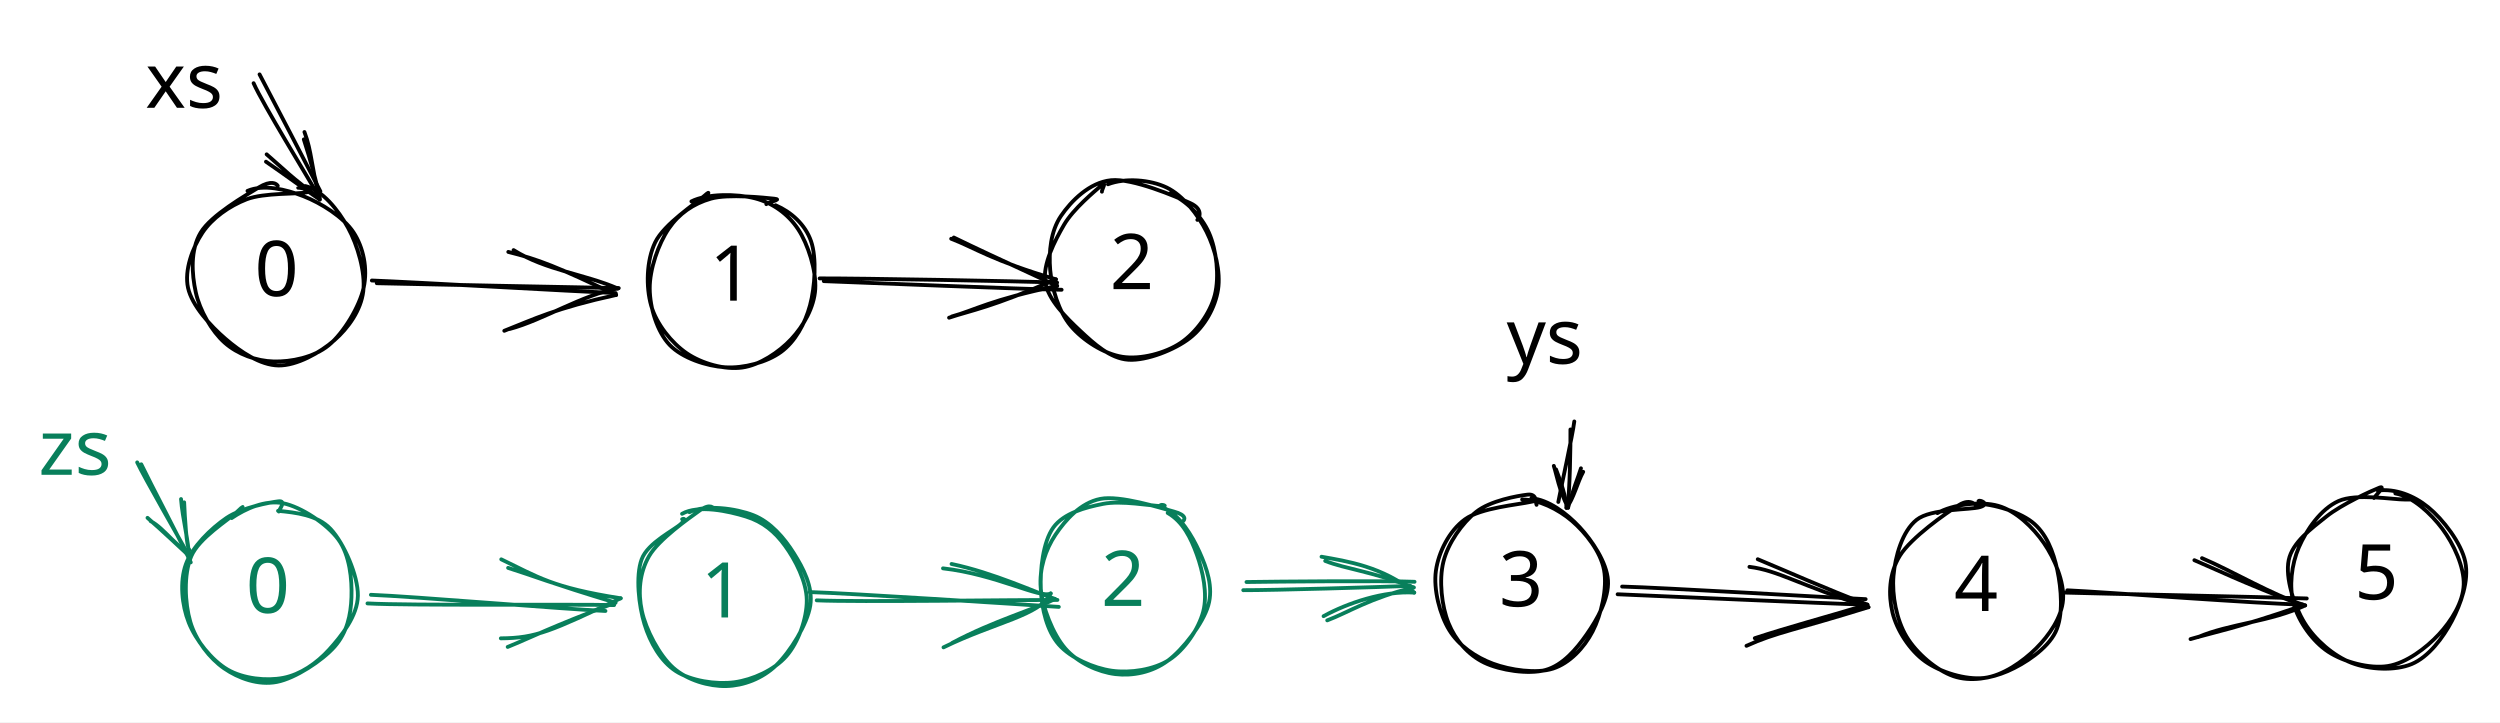
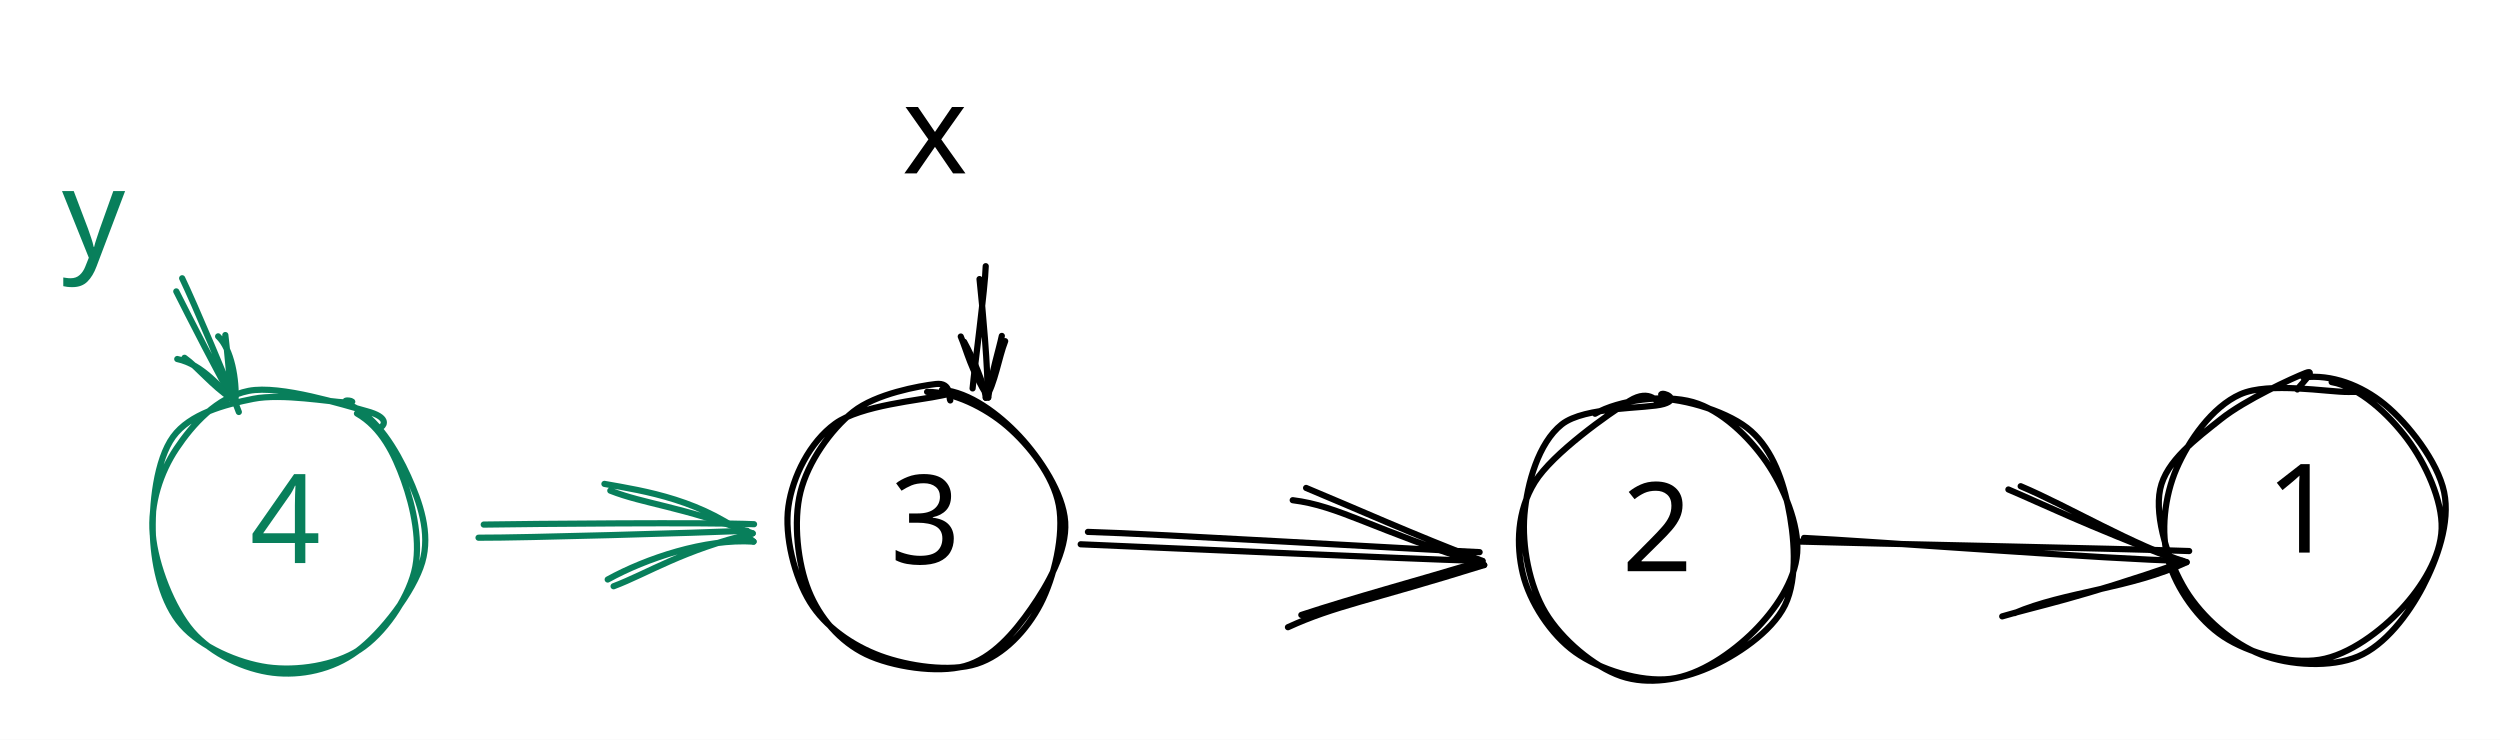
- <svg xmlns="http://www.w3.org/2000/svg" version="1.1" viewBox="0 0 649.392 187.617" width="649.392" height="187.617">
+ <svg xmlns="http://www.w3.org/2000/svg" version="1.1" viewBox="0 0 403.724 119.461" width="403.724" height="119.461">
  <defs>
    <style>
      @font-face {
        font-family: "Virgil";
        src: url("https://excalidraw.com/Virgil.woff2");
      }
      @font-face {
        font-family: "Cascadia";
        src: url("https://excalidraw.com/Cascadia.woff2");
      }
    </style>
  </defs>
-   <rect x="0" y="0" width="649.392" height="187.617" fill="#ffffff" />
-   <g stroke-linecap="round" transform="translate(49.83984 48.67578) rotate(0 22.05273 22.72266)">
-     <path d="M14.45 0.91 C18.58 -0.88, 24.38 0.49, 28.96 2.28 C33.55 4.07, 39.36 7.69, 41.97 11.65 C44.58 15.61, 45.7 21.13, 44.63 26.02 C43.56 30.91, 39.44 37.8, 35.55 41 C31.65 44.2, 25.78 45.33, 21.27 45.22 C16.77 45.11, 11.9 43.35, 8.52 40.35 C5.15 37.35, 2.05 32, 1.01 27.23 C-0.03 22.47, -0.44 16.29, 2.28 11.75 C4.99 7.22, 13.97 2.07, 17.31 0.05 C20.64 -1.98, 21.98 -0.97, 22.31 -0.41 M29.5 -0.34 C33.84 0.66, 38.03 5.87, 40.53 10.42 C43.04 14.97, 45.11 22.1, 44.52 26.99 C43.93 31.87, 40.66 36.52, 36.98 39.73 C33.31 42.94, 27.2 46.33, 22.5 46.26 C17.79 46.2, 12.64 42.71, 8.73 39.34 C4.81 35.98, 0 30.67, -1 26.08 C-2 21.49, 0.19 15.63, 2.73 11.8 C5.27 7.97, 9.72 4.84, 14.23 3.09 C18.74 1.34, 27.55 1.79, 29.78 1.29 C32.02 0.8, 27.7 -0.04, 27.62 0.1" stroke="#000000" stroke-width="1" fill="none" />
+   <rect x="0" y="0" width="403.724" height="119.461" fill="#ffffff" />
+   <g stroke-linecap="round" transform="translate(127.4482 62.81641) rotate(0 22.05273 22.72266)">
+     <path d="M22.27 0.47 C26.47 0.43, 31.65 2.97, 35.2 6.02 C38.74 9.07, 42.64 13.98, 43.54 18.76 C44.44 23.55, 42.79 30.45, 40.58 34.72 C38.37 38.99, 34.6 42.98, 30.29 44.38 C25.97 45.78, 19.19 44.77, 14.7 43.11 C10.21 41.45, 5.82 38.43, 3.35 34.4 C0.87 30.38, -0.81 23.76, -0.13 18.97 C0.54 14.17, 3.31 8.59, 7.42 5.61 C11.53 2.62, 21.29 1.8, 24.53 1.07 C27.78 0.35, 26.9 0.87, 26.86 1.25 M24.67 0.14 C29.08 0.49, 33.86 4.06, 37.18 7.62 C40.49 11.17, 44.26 16.84, 44.57 21.48 C44.88 26.13, 41.75 31.62, 39.04 35.49 C36.34 39.37, 32.79 43.52, 28.35 44.75 C23.91 45.97, 16.6 44.85, 12.4 42.83 C8.2 40.8, 4.91 36.95, 3.15 32.58 C1.38 28.22, 0.62 21.43, 1.82 16.62 C3.02 11.8, 6.69 6.58, 10.33 3.68 C13.98 0.77, 21.06 -0.5, 23.67 -0.8 C26.29 -1.11, 25.73 1.44, 26.01 1.85" stroke="#000000" stroke-width="1" fill="none" />
  </g>
-   <g transform="translate(54.83984 58.89844) rotate(0 17 12.5)">
-     <text x="17" y="18" font-family="Virgil, Segoe UI Emoji" font-size="20px" fill="#000000" text-anchor="middle" style="white-space: pre;" direction="ltr">0</text>
+   <g transform="translate(132.4482 73.03906) rotate(0 17 12.5)">
+     <text x="17" y="18" font-family="Virgil, Segoe UI Emoji" font-size="20px" fill="#000000" text-anchor="middle" style="white-space: pre;" direction="ltr">3</text>
  </g>
-   <g stroke-linecap="round" transform="translate(168.0098 49.875) rotate(0 22.05273 22.72266)">
-     <path d="M11.59 2.44 C15.63 0.37, 23.48 0.44, 28.1 1.64 C32.71 2.83, 36.67 5.69, 39.28 9.62 C41.89 13.54, 44.05 20.45, 43.76 25.21 C43.47 29.98, 40.7 34.8, 37.53 38.2 C34.36 41.6, 29.27 44.99, 24.75 45.6 C20.22 46.22, 14.32 44.57, 10.38 41.89 C6.45 39.2, 2.5 34.3, 1.13 29.49 C-0.24 24.69, -0.12 17.82, 2.18 13.07 C4.48 8.32, 12.78 2.9, 14.95 0.99 C17.12 -0.93, 15.29 1.25, 15.19 1.58 M33.45 3.44 C37.5 5.17, 41.18 8.46, 42.67 12.8 C44.16 17.14, 43.69 24.66, 42.39 29.46 C41.09 34.25, 38.52 38.88, 34.85 41.56 C31.17 44.24, 25.17 45.84, 20.35 45.53 C15.53 45.23, 9.21 43.14, 5.94 39.73 C2.68 36.32, 0.8 30.12, 0.76 25.09 C0.72 20.06, 3.04 13.43, 5.69 9.53 C8.33 5.64, 12.07 3.03, 16.64 1.73 C21.22 0.43, 30.72 1.5, 33.13 1.74 C35.53 1.98, 31.23 2.59, 31.05 3.16" stroke="#000000" stroke-width="1" fill="none" />
+   <g stroke-linecap="round" transform="translate(245.6182 64.01562) rotate(0 22.05273 22.72266)">
+     <path d="M11.97 2.8 C15.85 0.56, 23.15 -0.39, 27.76 0.91 C32.37 2.21, 36.82 6.53, 39.63 10.59 C42.43 14.65, 44.95 20.71, 44.61 25.27 C44.27 29.83, 41.01 34.56, 37.6 37.95 C34.18 41.35, 28.91 45.06, 24.1 45.62 C19.3 46.17, 12.74 44.14, 8.77 41.3 C4.8 38.47, 1.39 33.19, 0.3 28.62 C-0.79 24.04, -0.65 18.5, 2.23 13.85 C5.1 9.2, 14.18 2.8, 17.54 0.72 C20.9 -1.36, 22.27 1.11, 22.38 1.38 M20.75 0.38 C25.34 0.02, 32.78 2.2, 36.5 5.06 C40.23 7.93, 42.09 12.8, 43.11 17.57 C44.13 22.35, 44.78 29.33, 42.64 33.71 C40.49 38.09, 34.65 41.93, 30.24 43.84 C25.83 45.75, 20.56 46.66, 16.18 45.17 C11.8 43.68, 6.55 39.24, 3.95 34.89 C1.35 30.54, 0.13 24.15, 0.56 19.09 C1 14.03, 2.83 7.51, 6.58 4.53 C10.33 1.55, 20.4 2.04, 23.08 1.22 C25.75 0.41, 22.94 -0.75, 22.65 -0.33" stroke="#000000" stroke-width="1" fill="none" />
  </g>
-   <g transform="translate(173.0098 60.09766) rotate(0 17 12.5)">
+   <g transform="translate(250.6182 74.23828) rotate(0 17 12.5)">
+     <text x="17" y="18" font-family="Virgil, Segoe UI Emoji" font-size="20px" fill="#000000" text-anchor="middle" style="white-space: pre;" direction="ltr">2</text>
+   </g>
+   <g stroke-linecap="round" transform="translate(349.6182 61.01562) rotate(0 22.05273 22.72266)">
+     <path d="M26.92 0.69 C31.41 1.46, 36.16 5.92, 39.12 9.87 C42.08 13.82, 44.83 19.8, 44.68 24.38 C44.52 28.95, 41.49 33.79, 38.2 37.32 C34.92 40.84, 29.75 44.78, 24.96 45.53 C20.18 46.28, 13.55 44.48, 9.48 41.81 C5.41 39.13, 1.8 34, 0.54 29.47 C-0.73 24.95, -0.07 19.13, 1.87 14.66 C3.81 10.19, 7.55 4.72, 12.17 2.66 C16.79 0.59, 26.32 2.32, 29.6 2.28 C32.89 2.24, 32.03 2.22, 31.89 2.41 M22.35 -0.07 C26.9 -0.62, 31.67 1.18, 35.46 4.27 C39.25 7.36, 44.06 13.54, 45.08 18.45 C46.11 23.37, 43.94 29.35, 41.63 33.77 C39.31 38.2, 35.53 43.18, 31.18 45 C26.84 46.82, 20.19 46.48, 15.55 44.7 C10.91 42.91, 6.05 38.73, 3.33 34.28 C0.61 29.83, -1.73 22.61, -0.78 18 C0.17 13.4, 5.11 9.8, 9.03 6.67 C12.95 3.54, 20.67 0.01, 22.73 -0.79 C24.78 -1.59, 21.48 1.53, 21.38 1.88" stroke="#000000" stroke-width="1" fill="none" />
+   </g>
+   <g transform="translate(354.6182 71.23828) rotate(0 17 12.5)">
    <text x="17" y="18" font-family="Virgil, Segoe UI Emoji" font-size="20px" fill="#000000" text-anchor="middle" style="white-space: pre;" direction="ltr">1</text>
  </g>
-   <g stroke-linecap="round" transform="translate(272.0098 46.875) rotate(0 22.05273 22.72266)">
-     <path d="M31.87 3.38 C36.04 5.15, 40.09 9.21, 42.03 13.6 C43.98 17.99, 44.77 24.98, 43.55 29.75 C42.32 34.51, 38.67 39.51, 34.67 42.19 C30.68 44.87, 24.31 46.55, 19.55 45.81 C14.79 45.08, 9.24 41.52, 6.11 37.77 C2.98 34.02, 1.22 28.05, 0.79 23.3 C0.37 18.54, 0.94 13.13, 3.57 9.24 C6.21 5.35, 10.99 0.5, 16.59 -0.06 C22.19 -0.62, 33.44 4.18, 37.18 5.89 C40.91 7.61, 39.29 10.01, 39.01 10.24 M15.79 0.99 C20.23 -0.73, 26.78 -0.22, 31.05 1.84 C35.32 3.89, 39.18 8.92, 41.4 13.34 C43.62 17.77, 45.11 23.77, 44.38 28.36 C43.66 32.96, 40.95 37.9, 37.06 40.94 C33.18 43.97, 25.84 46.88, 21.09 46.57 C16.34 46.25, 12.16 42.4, 8.56 39.03 C4.97 35.67, 0.2 30.96, -0.5 26.38 C-1.2 21.8, 1.94 15.73, 4.36 11.55 C6.78 7.38, 12.39 2.77, 14.04 1.33 C15.68 -0.1, 14.13 2.46, 14.22 2.92" stroke="#000000" stroke-width="1" fill="none" />
-   </g>
-   <g transform="translate(277.0098 57.09766) rotate(0 17 12.5)">
-     <text x="17" y="18" font-family="Virgil, Segoe UI Emoji" font-size="20px" fill="#000000" text-anchor="middle" style="white-space: pre;" direction="ltr">2</text>
-   </g>
  <g stroke-linecap="round">
-     <g transform="translate(97.52344 72.90625) rotate(0 31.13275 1.59859)">
-       <path d="M0.35 0.66 C10.74 0.91, 52.62 1.75, 63.2 1.93 M-0.93 -0.04 C9.26 0.34, 51.66 2.77, 62.41 3.23" stroke="#000000" stroke-width="1" fill="none" />
-     </g>
-     <g transform="translate(97.52344 72.90625) rotate(0 31.13275 1.59859)">
-       <path d="M34.83 12.56 C43.56 10.24, 53.89 3.59, 62.96 2.03 M33.47 13.02 C41.15 10.01, 46.67 7.17, 62.52 3.71" stroke="#000000" stroke-width="1" fill="none" />
-     </g>
-     <g transform="translate(97.52344 72.90625) rotate(0 31.13275 1.59859)">
-       <path d="M35.88 -7.94 C44.29 -2.67, 54.24 -1.75, 62.96 2.03 M34.51 -7.47 C42.14 -5.59, 47.41 -3.55, 62.52 3.71" stroke="#000000" stroke-width="1" fill="none" />
-     </g>
-   </g>
-   <g stroke-linecap="round">
-     <g transform="translate(213.2891 72.37695) rotate(0 31.04111 1.415175)">
-       <path d="M0.7 0.65 C11.28 1.03, 52.11 2.74, 62.47 2.89 M-0.39 -0.06 C10.08 -0.09, 50.89 0.62, 61.3 1.03" stroke="#000000" stroke-width="1" fill="none" />
-     </g>
-     <g transform="translate(213.2891 72.37695) rotate(0 31.04111 1.415175)">
-       <path d="M33.93 9.84 C39.88 8.22, 43.86 5.52, 61.32 1.89 M33.24 10.15 C39.07 8.2, 44.06 7.57, 60.99 0.18" stroke="#000000" stroke-width="1" fill="none" />
-     </g>
-     <g transform="translate(213.2891 72.37695) rotate(0 31.04111 1.415175)">
-       <path d="M34.47 -10.68 C40.4 -7.79, 44.26 -6.01, 61.32 1.89 M33.79 -10.36 C39.64 -8.16, 44.51 -4.64, 60.99 0.18" stroke="#000000" stroke-width="1" fill="none" />
-     </g>
-   </g>
-   <g stroke-linecap="round" transform="translate(373.1162 129.2852) rotate(0 22.05273 22.72266)">
-     <path d="M22.27 0.47 C26.47 0.43, 31.65 2.97, 35.2 6.02 C38.74 9.07, 42.64 13.98, 43.54 18.76 C44.44 23.55, 42.79 30.45, 40.58 34.72 C38.37 38.99, 34.6 42.98, 30.29 44.38 C25.97 45.78, 19.19 44.77, 14.7 43.11 C10.21 41.45, 5.82 38.43, 3.35 34.4 C0.87 30.38, -0.81 23.76, -0.13 18.97 C0.54 14.17, 3.31 8.59, 7.42 5.61 C11.53 2.62, 21.29 1.8, 24.53 1.07 C27.78 0.35, 26.9 0.87, 26.86 1.25 M24.67 0.14 C29.08 0.49, 33.86 4.06, 37.18 7.62 C40.49 11.17, 44.26 16.84, 44.57 21.48 C44.88 26.13, 41.75 31.62, 39.04 35.49 C36.34 39.37, 32.79 43.52, 28.35 44.75 C23.91 45.97, 16.6 44.85, 12.4 42.83 C8.2 40.8, 4.91 36.95, 3.15 32.58 C1.38 28.22, 0.62 21.43, 1.82 16.62 C3.02 11.8, 6.69 6.58, 10.33 3.68 C13.98 0.77, 21.06 -0.5, 23.67 -0.8 C26.29 -1.11, 25.73 1.44, 26.01 1.85" stroke="#000000" stroke-width="1" fill="none" />
-   </g>
-   <g transform="translate(378.1162 139.5078) rotate(0 17 12.5)">
-     <text x="17" y="18" font-family="Virgil, Segoe UI Emoji" font-size="20px" fill="#000000" text-anchor="middle" style="white-space: pre;" direction="ltr">3</text>
-   </g>
-   <g stroke-linecap="round" transform="translate(491.2861 130.4844) rotate(0 22.05273 22.72266)">
-     <path d="M11.97 2.8 C15.85 0.56, 23.15 -0.39, 27.76 0.91 C32.37 2.21, 36.82 6.53, 39.63 10.59 C42.43 14.65, 44.95 20.71, 44.61 25.27 C44.27 29.83, 41.01 34.56, 37.6 37.95 C34.18 41.35, 28.91 45.06, 24.1 45.62 C19.3 46.17, 12.74 44.14, 8.77 41.3 C4.8 38.47, 1.39 33.19, 0.3 28.62 C-0.79 24.04, -0.65 18.5, 2.23 13.85 C5.1 9.2, 14.18 2.8, 17.54 0.72 C20.9 -1.36, 22.27 1.11, 22.38 1.38 M20.75 0.38 C25.34 0.02, 32.78 2.2, 36.5 5.06 C40.23 7.93, 42.09 12.8, 43.11 17.57 C44.13 22.35, 44.78 29.33, 42.64 33.71 C40.49 38.09, 34.65 41.93, 30.24 43.84 C25.83 45.75, 20.56 46.66, 16.18 45.17 C11.8 43.68, 6.55 39.24, 3.95 34.89 C1.35 30.54, 0.13 24.15, 0.56 19.09 C1 14.03, 2.83 7.51, 6.58 4.53 C10.33 1.55, 20.4 2.04, 23.08 1.22 C25.75 0.41, 22.94 -0.75, 22.65 -0.33" stroke="#000000" stroke-width="1" fill="none" />
-   </g>
-   <g transform="translate(496.2861 140.707) rotate(0 17 12.5)">
-     <text x="17" y="18" font-family="Virgil, Segoe UI Emoji" font-size="20px" fill="#000000" text-anchor="middle" style="white-space: pre;" direction="ltr">4</text>
-   </g>
-   <g stroke-linecap="round" transform="translate(595.2861 127.4844) rotate(0 22.05273 22.72266)">
-     <path d="M26.92 0.69 C31.41 1.46, 36.16 5.92, 39.12 9.87 C42.08 13.82, 44.83 19.8, 44.68 24.38 C44.52 28.95, 41.49 33.79, 38.2 37.32 C34.92 40.84, 29.75 44.78, 24.96 45.53 C20.18 46.28, 13.55 44.48, 9.48 41.81 C5.41 39.13, 1.8 34, 0.54 29.47 C-0.73 24.95, -0.07 19.13, 1.87 14.66 C3.81 10.19, 7.55 4.72, 12.17 2.66 C16.79 0.59, 26.32 2.32, 29.6 2.28 C32.89 2.24, 32.03 2.22, 31.89 2.41 M22.35 -0.07 C26.9 -0.62, 31.67 1.18, 35.46 4.27 C39.25 7.36, 44.06 13.54, 45.08 18.45 C46.11 23.37, 43.94 29.35, 41.63 33.77 C39.31 38.2, 35.53 43.18, 31.18 45 C26.84 46.82, 20.19 46.48, 15.55 44.7 C10.91 42.91, 6.05 38.73, 3.33 34.28 C0.61 29.83, -1.73 22.61, -0.78 18 C0.17 13.4, 5.11 9.8, 9.03 6.67 C12.95 3.54, 20.67 0.01, 22.73 -0.79 C24.78 -1.59, 21.48 1.53, 21.38 1.88" stroke="#000000" stroke-width="1" fill="none" />
-   </g>
-   <g transform="translate(600.2861 137.707) rotate(0 17 12.5)">
-     <text x="17" y="18" font-family="Virgil, Segoe UI Emoji" font-size="20px" fill="#000000" text-anchor="middle" style="white-space: pre;" direction="ltr">5</text>
-   </g>
-   <g stroke-linecap="round">
-     <g transform="translate(420.7998 153.5156) rotate(0 31.59923 1.18366)">
+     <g transform="translate(175.1318 87.04688) rotate(0 31.59923 1.18366)">
      <path d="M0.56 -1.15 C11.36 -0.86, 53.4 1.65, 63.81 2.12 M-0.61 0.85 C10.21 1.29, 52.86 3.24, 63.34 3.52" stroke="#000000" stroke-width="1" fill="none" />
    </g>
-     <g transform="translate(420.7998 153.5156) rotate(0 31.59923 1.18366)">
+     <g transform="translate(175.1318 87.04688) rotate(0 31.59923 1.18366)">
      <path d="M32.86 14.24 C40.45 10.76, 45.78 10.06, 64.55 4.2 M35.02 12.26 C43.85 9.36, 52.85 6.97, 64.28 3.54" stroke="#000000" stroke-width="1" fill="none" />
    </g>
-     <g transform="translate(420.7998 153.5156) rotate(0 31.59923 1.18366)">
+     <g transform="translate(175.1318 87.04688) rotate(0 31.59923 1.18366)">
      <path d="M33.63 -6.27 C41.13 -5.34, 46.29 -1.63, 64.55 4.2 M35.79 -8.25 C44.18 -4.77, 52.94 -0.79, 64.28 3.54" stroke="#000000" stroke-width="1" fill="none" />
    </g>
  </g>
  <g stroke-linecap="round">
-     <g transform="translate(536.5654 152.9863) rotate(0 30.73871 2.202363)">
+     <g transform="translate(290.8975 86.51758) rotate(0 30.73871 2.202363)">
      <path d="M-1.15 0.92 C9.22 1.23, 52.08 2.08, 62.63 2.47 M0.44 0.35 C10.6 0.83, 50.85 3.89, 61.55 4.05" stroke="#000000" stroke-width="1" fill="none" />
    </g>
-     <g transform="translate(536.5654 152.9863) rotate(0 30.73871 2.202363)">
+     <g transform="translate(290.8975 86.51758) rotate(0 30.73871 2.202363)">
      <path d="M34.42 12.5 C42.48 9.03, 53.25 8.54, 62.22 4.27 M32.44 13.02 C38.21 11.31, 44.41 10.24, 61.57 4.29" stroke="#000000" stroke-width="1" fill="none" />
    </g>
-     <g transform="translate(536.5654 152.9863) rotate(0 30.73871 2.202363)">
+     <g transform="translate(290.8975 86.51758) rotate(0 30.73871 2.202363)">
      <path d="M35.42 -8 C43.25 -4.69, 53.68 1.6, 62.22 4.27 M33.44 -7.47 C39.08 -5.08, 45.08 -2.04, 61.57 4.29" stroke="#000000" stroke-width="1" fill="none" />
    </g>
  </g>
-   <g stroke-linecap="round" transform="translate(47.57324 130.9727) rotate(0 22.05273 22.72266)">
-     <path d="M12.6 3.6 C16.19 1.16, 21.36 -1.18, 25.98 -0.25 C30.6 0.68, 37.37 5.1, 40.32 9.17 C43.28 13.24, 43.89 19.53, 43.72 24.17 C43.56 28.81, 42.57 33.33, 39.34 37 C36.11 40.66, 29.13 45.22, 24.35 46.16 C19.57 47.1, 14.39 45.24, 10.64 42.64 C6.89 40.04, 3.28 35.4, 1.86 30.55 C0.44 25.69, 0.1 18.26, 2.11 13.51 C4.13 8.75, 11.73 4.1, 13.94 2.03 C16.16 -0.04, 15.23 0.86, 15.39 1.08 M24.65 1.72 C29.24 2.16, 34.86 2.77, 38.31 6.44 C41.77 10.12, 45.45 18.53, 45.39 23.75 C45.32 28.97, 41.14 34.21, 37.92 37.77 C34.7 41.32, 30.45 44.24, 26.05 45.1 C21.65 45.96, 15.61 45.33, 11.52 42.94 C7.42 40.54, 3.25 35.29, 1.45 30.73 C-0.35 26.18, -0.93 20.11, 0.71 15.59 C2.34 11.06, 7.25 6.29, 11.25 3.57 C15.26 0.85, 22.47 -0.47, 24.74 -0.75 C27 -1.02, 24.88 1.41, 24.85 1.9" stroke="#087f5b" stroke-width="1" fill="none" />
-   </g>
-   <g transform="translate(52.57324 141.1953) rotate(0 17 12.5)">
-     <text x="17" y="18" font-family="Virgil, Segoe UI Emoji" font-size="20px" fill="#087f5b" text-anchor="middle" style="white-space: pre;" direction="ltr">0</text>
-   </g>
-   <g stroke-linecap="round" transform="translate(165.7432 132.1719) rotate(0 22.05273 22.72266)">
-     <path d="M13.33 0.87 C17.39 -1.18, 25.41 -0.13, 29.93 1.65 C34.45 3.42, 37.99 7.6, 40.45 11.52 C42.92 15.44, 45.49 20.29, 44.73 25.14 C43.96 30, 39.51 37.16, 35.87 40.65 C32.23 44.13, 27.36 45.94, 22.9 46.04 C18.45 46.15, 12.78 44.53, 9.13 41.28 C5.48 38.03, 2.03 31.38, 0.99 26.54 C-0.05 21.71, 0.36 16.63, 2.86 12.28 C5.37 7.93, 13.18 2.46, 16.01 0.43 C18.85 -1.59, 19.62 -0.17, 19.87 0.14 M11.43 1.29 C15.62 -1.12, 23.55 0.61, 28.01 2 C32.47 3.38, 35.55 5.98, 38.18 9.6 C40.82 13.21, 43.77 18.91, 43.82 23.69 C43.87 28.48, 41.62 34.75, 38.48 38.31 C35.35 41.87, 29.78 44.41, 25 45.05 C20.22 45.69, 13.7 44.67, 9.81 42.15 C5.92 39.63, 3.14 34.79, 1.66 29.95 C0.18 25.11, -0.67 17.46, 0.93 13.11 C2.53 8.75, 9.5 5.53, 11.25 3.8 C13 2.06, 11.25 2.72, 11.44 2.72" stroke="#087f5b" stroke-width="1" fill="none" />
-   </g>
-   <g transform="translate(170.7432 142.3945) rotate(0 17 12.5)">
-     <text x="17" y="18" font-family="Virgil, Segoe UI Emoji" font-size="20px" fill="#087f5b" text-anchor="middle" style="white-space: pre;" direction="ltr">1</text>
-   </g>
-   <g stroke-linecap="round" transform="translate(269.7432 129.1719) rotate(0 22.05273 22.72266)">
+   <g stroke-linecap="round" transform="translate(24.0752 62.70312) rotate(0 22.05273 22.72266)">
    <path d="M32.63 2.78 C36.83 4.79, 39.91 9.97, 41.82 14.18 C43.73 18.4, 45.49 23.37, 44.11 28.09 C42.74 32.8, 37.58 39.52, 33.56 42.49 C29.54 45.47, 24.42 46.47, 19.98 45.93 C15.55 45.39, 10.2 42.99, 6.96 39.26 C3.73 35.53, 1.01 28.48, 0.59 23.56 C0.17 18.64, 1.84 13.59, 4.42 9.73 C7 5.88, 10.95 1.43, 16.07 0.42 C21.19 -0.59, 31.57 2.73, 35.14 3.7 C38.72 4.66, 37.97 5.92, 37.53 6.22 M33.57 4.07 C37.52 6.32, 39.6 10.6, 41.14 14.87 C42.68 19.14, 44 25.13, 42.8 29.69 C41.6 34.25, 37.91 39.67, 33.96 42.23 C30.01 44.79, 23.87 45.72, 19.09 45.06 C14.31 44.39, 8.36 41.76, 5.28 38.24 C2.2 34.72, 0.86 29.02, 0.62 23.95 C0.39 18.88, 1.18 11.54, 3.88 7.83 C6.58 4.12, 12.16 2.63, 16.8 1.71 C21.45 0.78, 29.27 2.22, 31.74 2.29 C34.22 2.37, 31.61 1.63, 31.66 2.17" stroke="#087f5b" stroke-width="1" fill="none" />
  </g>
-   <g transform="translate(274.7432 139.3945) rotate(0 17 12.5)">
-     <text x="17" y="18" font-family="Virgil, Segoe UI Emoji" font-size="20px" fill="#087f5b" text-anchor="middle" style="white-space: pre;" direction="ltr">2</text>
+   <g transform="translate(29.0752 72.92578) rotate(0 17 12.5)">
+     <text x="17" y="18" font-family="Virgil, Segoe UI Emoji" font-size="20px" fill="#087f5b" text-anchor="middle" style="white-space: pre;" direction="ltr">4</text>
  </g>
  <g stroke-linecap="round">
-     <g transform="translate(95.25684 155.2031) rotate(0 32.22822 1.399017)">
-       <path d="M1.09 -0.7 C11.57 -0.31, 51.61 3.06, 62.01 3.5 M0.2 1.54 C11.14 2.14, 53.79 1.72, 64.26 1.97" stroke="#087f5b" stroke-width="1" fill="none" />
-     </g>
-     <g transform="translate(95.25684 155.2031) rotate(0 32.22822 1.399017)">
-       <path d="M34.84 10.61 C44.12 10.54, 47.85 8.73, 65.97 0.21 M36.62 12.84 C42.75 10.37, 47.34 7.87, 64.61 1.34" stroke="#087f5b" stroke-width="1" fill="none" />
-     </g>
-     <g transform="translate(95.25684 155.2031) rotate(0 32.22822 1.399017)">
-       <path d="M34.95 -9.91 C44.41 -5.38, 48.11 -2.58, 65.97 0.21 M36.73 -7.69 C43.03 -5.72, 47.6 -3.79, 64.61 1.34" stroke="#087f5b" stroke-width="1" fill="none" />
-     </g>
-   </g>
-   <g stroke-linecap="round">
-     <g transform="translate(211.0225 154.6738) rotate(0 31.65488 1.044504)">
-       <path d="M-0.7 -0.88 C9.77 -0.57, 53.49 2.28, 64.01 2.97 M1.13 1.27 C11.44 1.75, 53.6 1.14, 63.65 1.16" stroke="#087f5b" stroke-width="1" fill="none" />
-     </g>
-     <g transform="translate(211.0225 154.6738) rotate(0 31.65488 1.044504)">
-       <path d="M34.06 13.48 C47.56 6.89, 59.17 5.2, 61.9 -0.52 M36.29 12.34 C47.14 6.54, 57.93 3.54, 63.02 0.9" stroke="#087f5b" stroke-width="1" fill="none" />
-     </g>
-     <g transform="translate(211.0225 154.6738) rotate(0 31.65488 1.044504)">
-       <path d="M33.93 -7.04 C47.67 -5.5, 59.32 0.94, 61.9 -0.52 M36.15 -8.18 C47.1 -5.88, 57.94 -0.79, 63.02 0.9" stroke="#087f5b" stroke-width="1" fill="none" />
-     </g>
-   </g>
-   <g stroke-linecap="round">
-     <g transform="translate(322.6172 152.1133) rotate(0 22.57623 0.02503888)">
+     <g transform="translate(76.94922 85.64453) rotate(0 22.57623 0.02503888)">
      <path d="M1.17 -0.93 C8.65 -1.05, 37.62 -1.31, 44.82 -0.99 M0.33 1.19 C7.62 1.22, 35.94 0.4, 43.69 0.07" stroke="#087f5b" stroke-width="1" fill="none" />
    </g>
-     <g transform="translate(322.6172 152.1133) rotate(0 22.57623 0.02503888)">
+     <g transform="translate(76.94922 85.64453) rotate(0 22.57623 0.02503888)">
      <path d="M21.19 7.94 C27.45 4.49, 36.98 1.31, 44.74 1.82 M22.14 9.03 C27.59 6.98, 33.38 3.14, 44.6 0.49" stroke="#087f5b" stroke-width="1" fill="none" />
    </g>
-     <g transform="translate(322.6172 152.1133) rotate(0 22.57623 0.02503888)">
+     <g transform="translate(76.94922 85.64453) rotate(0 22.57623 0.02503888)">
      <path d="M20.66 -7.5 C27.04 -6.36, 36.72 -4.95, 44.74 1.82 M21.61 -6.41 C27.08 -4.25, 33.01 -3.9, 44.6 0.49" stroke="#087f5b" stroke-width="1" fill="none" />
    </g>
  </g>
-   <g transform="translate(37.74609 10) rotate(0 11.5 12.5)">
-     <text x="0" y="18" font-family="Virgil, Segoe UI Emoji" font-size="20px" fill="#000000" text-anchor="start" style="white-space: pre;" direction="ltr">xs</text>
-   </g>
-   <g transform="translate(10 105.3242) rotate(0 12 12.5)">
-     <text x="0" y="18" font-family="Virgil, Segoe UI Emoji" font-size="20px" fill="#087f5b" text-anchor="start" style="white-space: pre;" direction="ltr">zs</text>
-   </g>
-   <g transform="translate(391.3594 76.46875) rotate(0 10.5 12.5)">
-     <text x="0" y="18" font-family="Virgil, Segoe UI Emoji" font-size="20px" fill="#000000" text-anchor="start" style="white-space: pre;" direction="ltr">ys</text>
+   <g transform="translate(145.6914 10) rotate(0 6 12.5)">
+     <text x="0" y="18" font-family="Virgil, Segoe UI Emoji" font-size="20px" fill="#000000" text-anchor="start" style="white-space: pre;" direction="ltr">x</text>
  </g>
  <g stroke-linecap="round">
-     <g transform="translate(67.57031 19.94141) rotate(0 6.978369 15.27115)">
-       <path d="M-0.15 -0.62 C2.37 4.16, 13.04 24.62, 15.65 29.75 M-1.7 1.67 C0.71 7.14, 12.45 26.17, 15.27 31.16" stroke="#000000" stroke-width="1" fill="none" />
+     <g transform="translate(158.3142 44.00584) rotate(0 -0.04570305 9.452423)">
+       <path d="M0.87 -1.02 C0.8 2.29, -0.96 15.49, -1.25 18.72 M-0.13 1.06 C0.26 4.61, 1.39 16.9, 1.12 19.92" stroke="#000000" stroke-width="1" fill="none" />
    </g>
-     <g transform="translate(67.57031 19.94141) rotate(0 6.978369 15.27115)">
-       <path d="M1.52 22.06 C6.58 25.52, 11.63 29.28, 15.49 31.89 M1.69 20.15 C6.05 23.88, 8.35 26.46, 15.44 31.46" stroke="#000000" stroke-width="1" fill="none" />
+     <g transform="translate(158.3142 44.00584) rotate(0 -0.04570305 9.452423)">
+       <path d="M-3.16 10.34 C-2.15 12.71, -1.61 15.55, 1.27 20.2 M-2.62 11.19 C-1.18 13.79, 0.65 18.08, 0.88 20.23" stroke="#000000" stroke-width="1" fill="none" />
    </g>
-     <g transform="translate(67.57031 19.94141) rotate(0 6.978369 15.27115)">
-       <path d="M11.35 16.26 C13.07 21.7, 14.75 27.46, 15.49 31.89 M11.51 14.35 C13.46 19.48, 13.29 23.52, 15.44 31.46" stroke="#000000" stroke-width="1" fill="none" />
+     <g transform="translate(158.3142 44.00584) rotate(0 -0.04570305 9.452423)">
+       <path d="M3.47 10.24 C2.95 12.68, 1.96 15.54, 1.27 20.2 M4.01 11.09 C2.98 13.71, 2.34 18.04, 0.88 20.23" stroke="#000000" stroke-width="1" fill="none" />
    </g>
  </g>
-   <g stroke-linecap="round">
-     <g transform="translate(35.92578 119.5742) rotate(0 6.673581 13.51675)">
-       <path d="M0.77 1.03 C2.85 5.41, 11.75 22.32, 13.63 26.5 M-0.29 0.53 C1.59 4.52, 10.55 20.09, 13.01 24.58" stroke="#087f5b" stroke-width="1" fill="none" />
-     </g>
-     <g transform="translate(35.92578 119.5742) rotate(0 6.673581 13.51675)">
-       <path d="M3.2 15.8 C6.78 17.56, 10.68 23.74, 13.25 23.29 M2.39 14.94 C6.09 18.13, 11.26 23.06, 13.07 24.7" stroke="#087f5b" stroke-width="1" fill="none" />
-     </g>
-     <g transform="translate(35.92578 119.5742) rotate(0 6.673581 13.51675)">
-       <path d="M11.91 10.91 C12.07 14.65, 12.54 22.75, 13.25 23.29 M11.1 10.06 C11.46 15.06, 13.26 21.89, 13.07 24.7" stroke="#087f5b" stroke-width="1" fill="none" />
-     </g>
+   <g transform="translate(10 23.57422) rotate(0 5.5 12.5)">
+     <text x="0" y="18" font-family="Virgil, Segoe UI Emoji" font-size="20px" fill="#087f5b" text-anchor="start" style="white-space: pre;" direction="ltr">y</text>
  </g>
  <g stroke-linecap="round">
-     <g transform="translate(408.0625 110.4961) rotate(0 -1.203593 10.03756)">
-       <path d="M0.87 -1.02 C0.46 2.48, -2.65 16.46, -3.28 19.89 M-0.13 1.06 C-0.07 4.81, -0.3 17.87, -0.91 21.09" stroke="#000000" stroke-width="1" fill="none" />
+     <g transform="translate(28.4375 45.87891) rotate(0 5.079016 9.854842)">
+       <path d="M0.98 -0.94 C2.66 2.5, 8.83 16.99, 10.13 20.65 M0.03 1.18 C1.59 4.29, 7.53 15.95, 9.39 18.97" stroke="#087f5b" stroke-width="1" fill="none" />
    </g>
-     <g transform="translate(408.0625 110.4961) rotate(0 -1.203593 10.03756)">
-       <path d="M-4.45 10.52 C-3.61 13.14, -3.27 16.24, -0.75 21.39 M-3.87 11.43 C-2.72 14.33, -1.14 19.04, -1.16 21.42" stroke="#000000" stroke-width="1" fill="none" />
+     <g transform="translate(28.4375 45.87891) rotate(0 5.079016 9.854842)">
+       <path d="M0.19 12.1 C4.35 12.98, 7.18 16.87, 9.59 18.96 M1.36 11.9 C3.53 13.43, 5.76 16.36, 8.92 18.46" stroke="#087f5b" stroke-width="1" fill="none" />
    </g>
-     <g transform="translate(408.0625 110.4961) rotate(0 -1.203593 10.03756)">
-       <path d="M2.6 11.15 C1.83 13.67, 0.53 16.63, -0.75 21.39 M3.18 12.06 C1.71 14.7, 0.65 19.18, -1.16 21.42" stroke="#000000" stroke-width="1" fill="none" />
+     <g transform="translate(28.4375 45.87891) rotate(0 5.079016 9.854842)">
+       <path d="M6.79 8.44 C8.95 10.47, 9.8 15.47, 9.59 18.96 M7.95 8.23 C8.26 10.76, 8.59 14.74, 8.92 18.46" stroke="#087f5b" stroke-width="1" fill="none" />
    </g>
  </g>
</svg>
